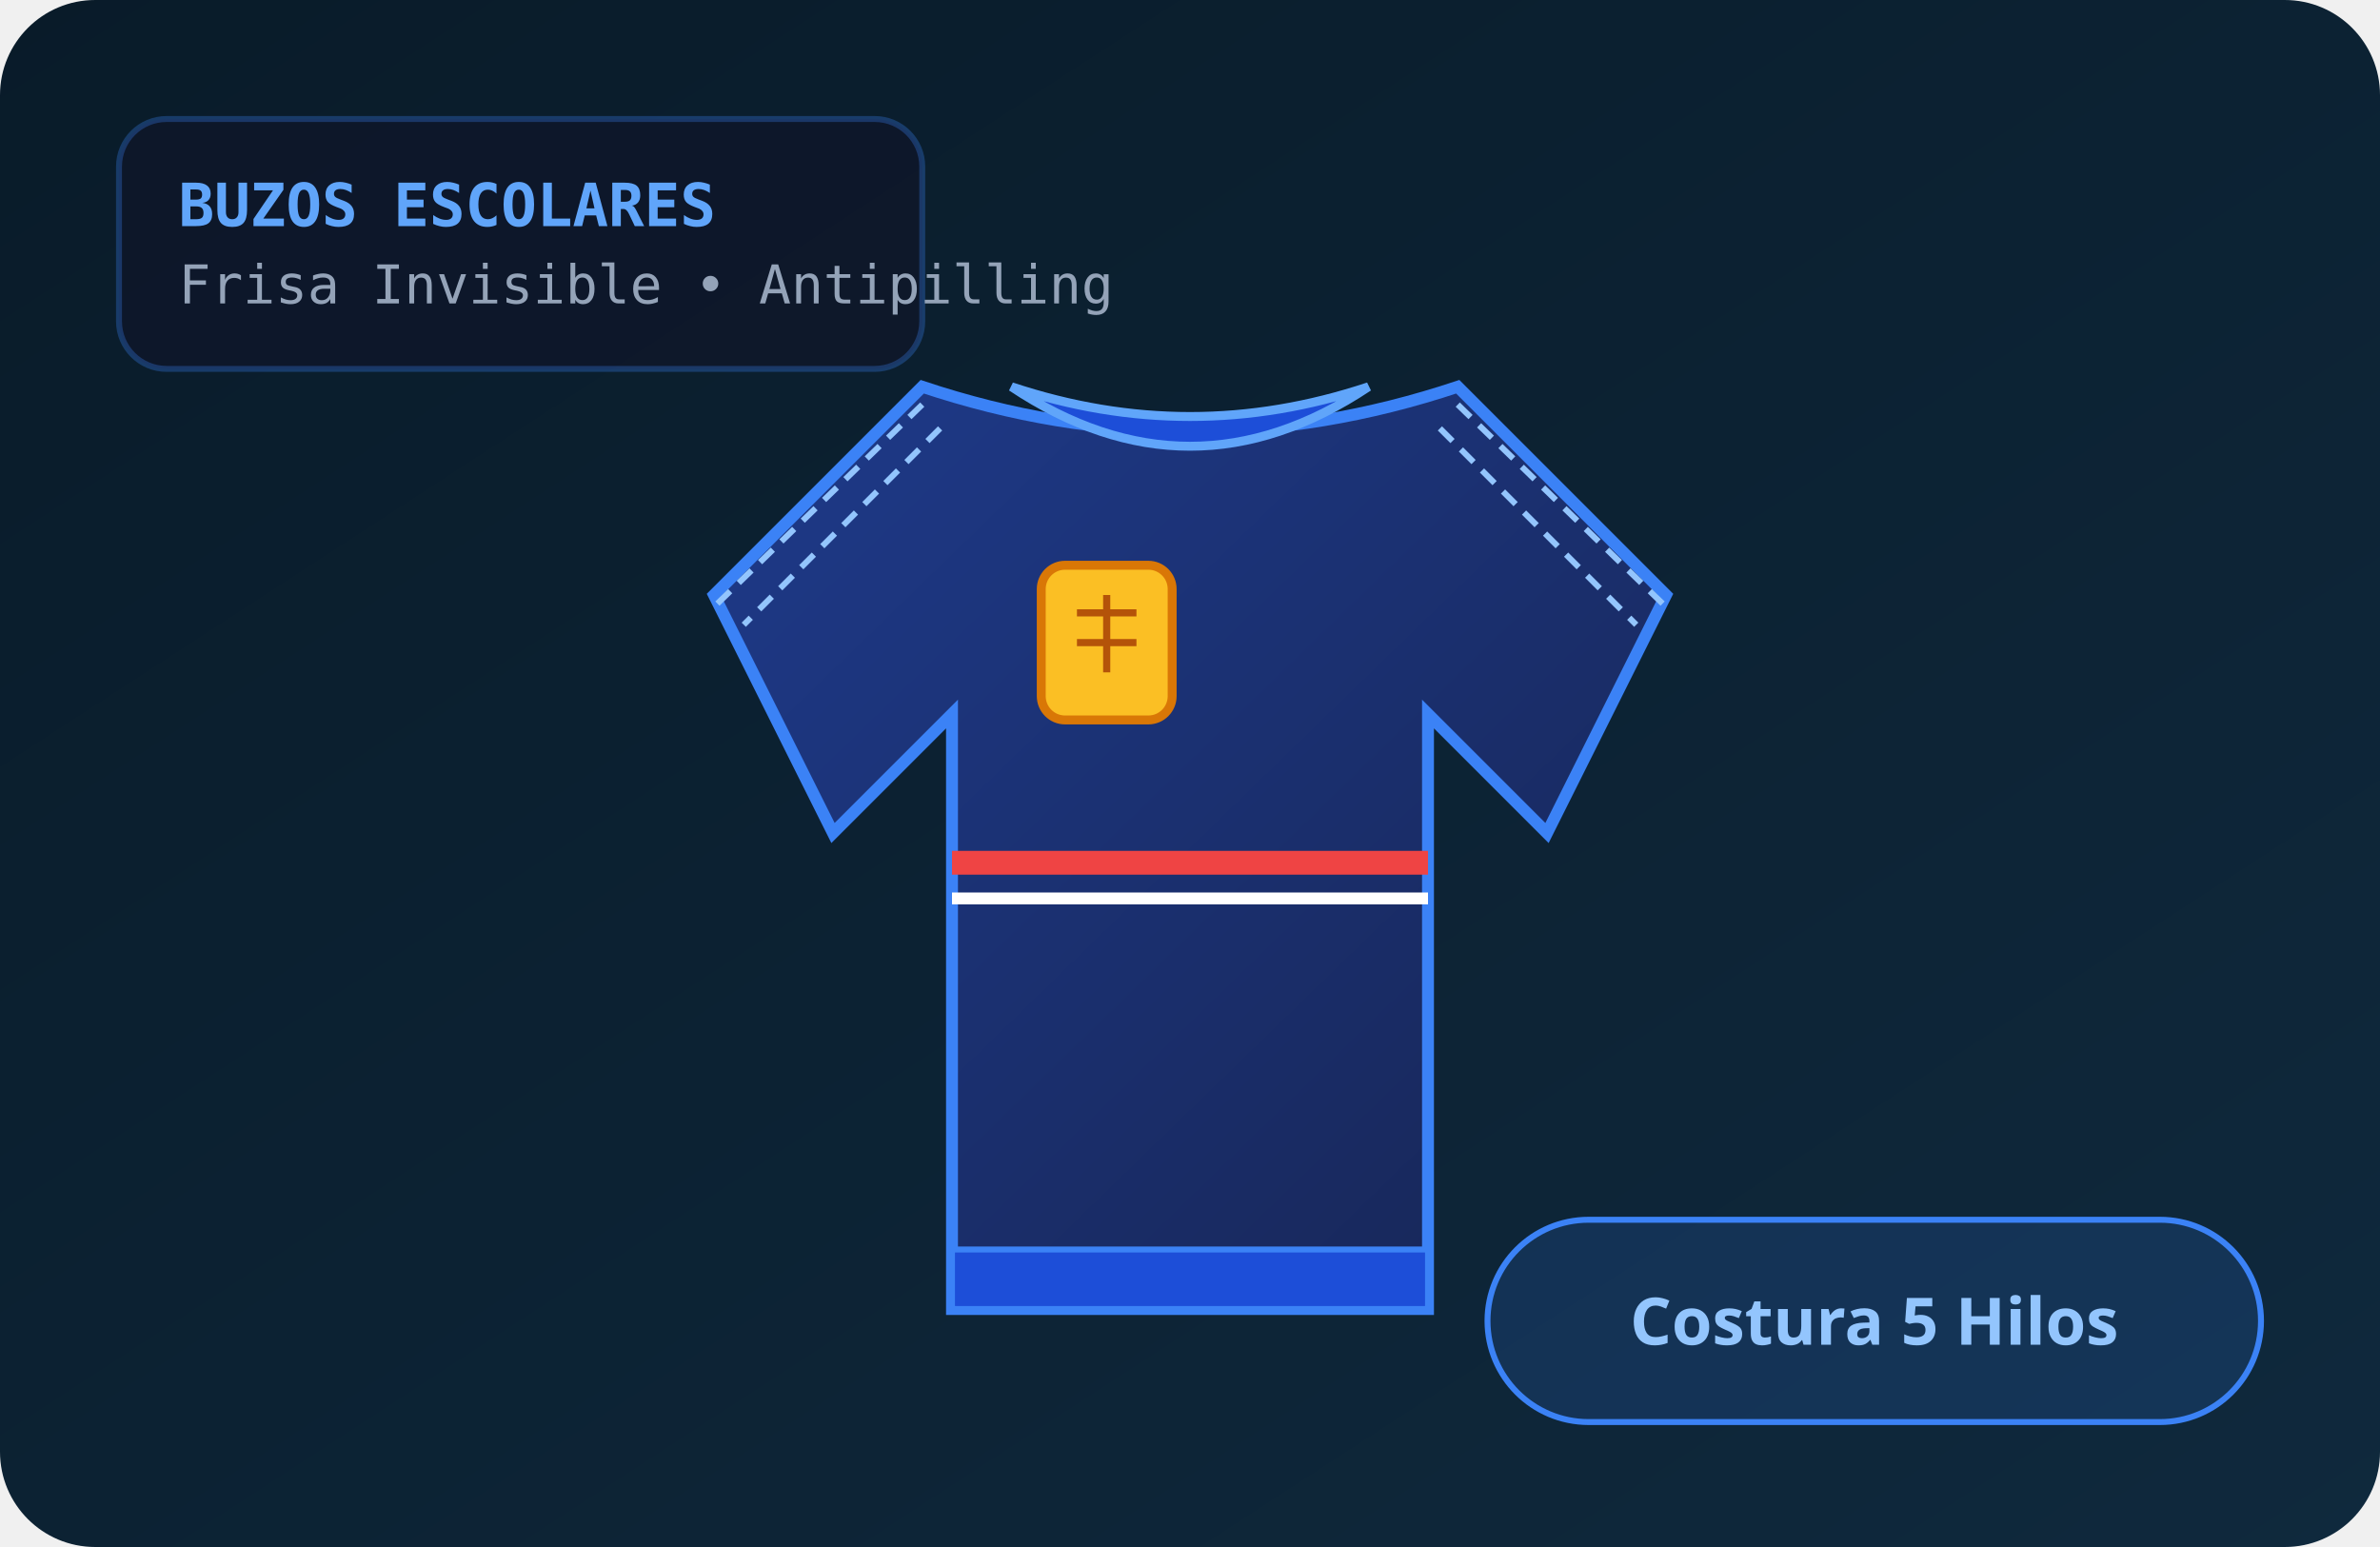
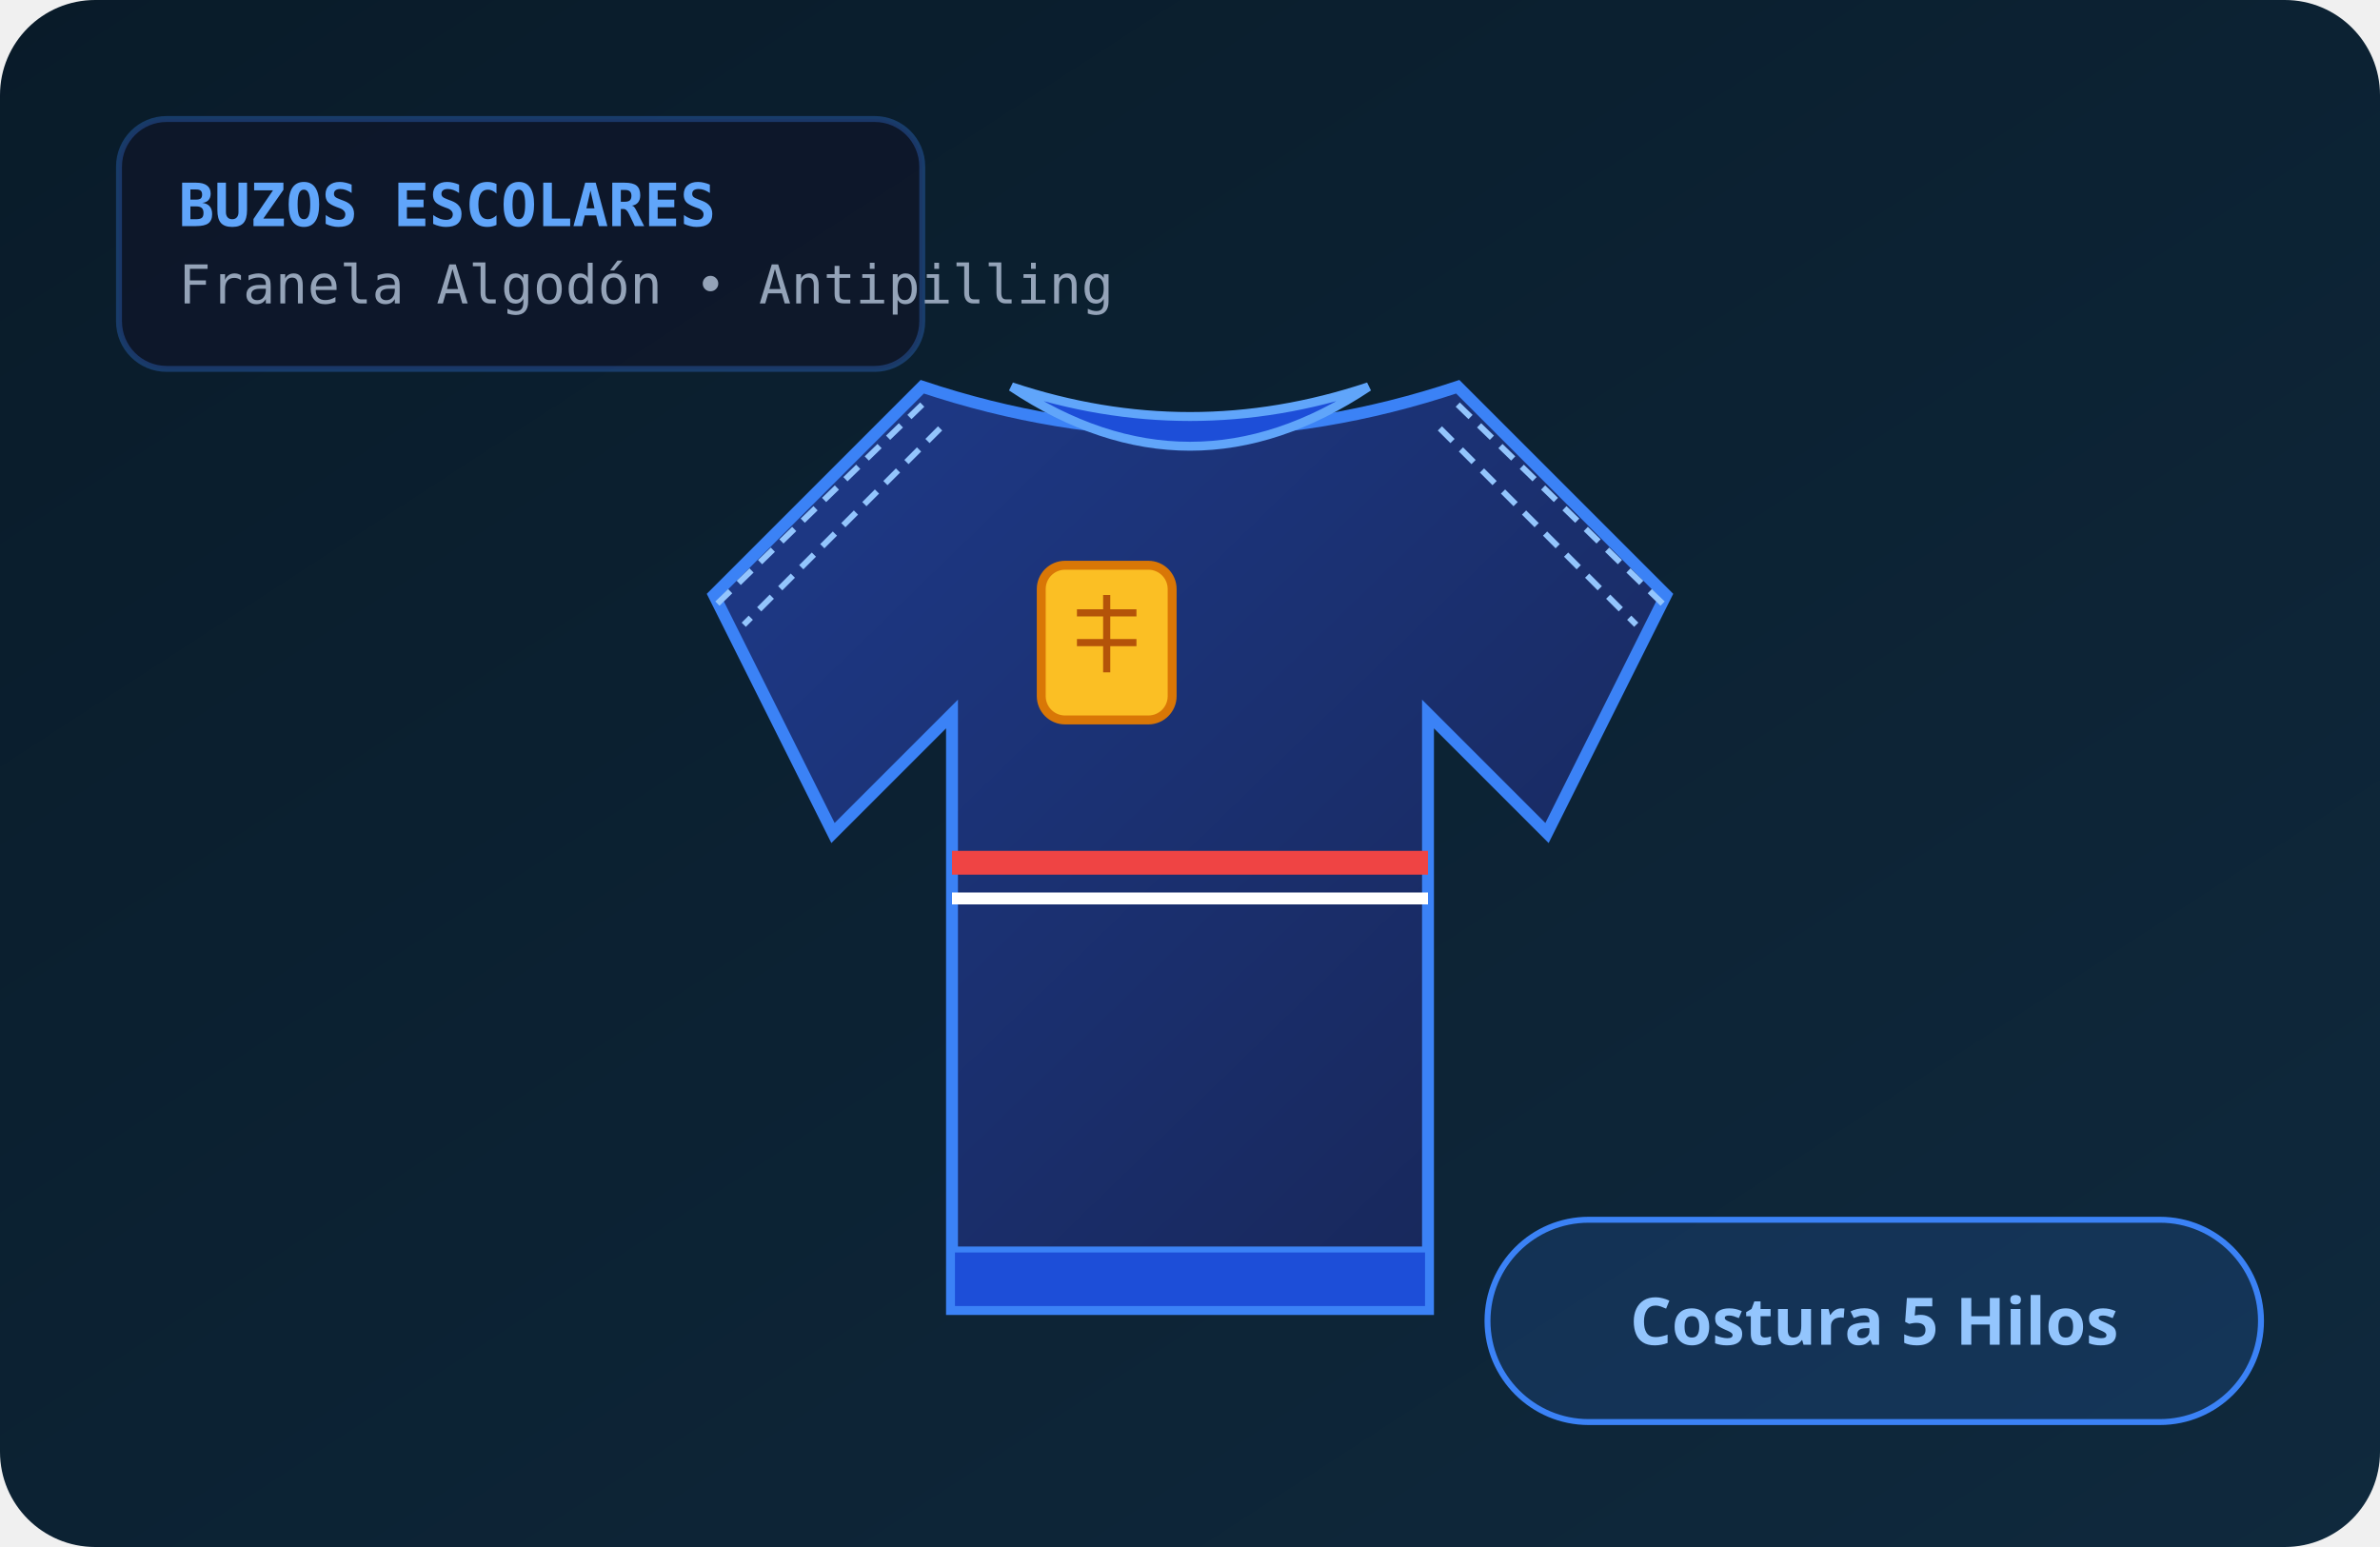
<svg xmlns="http://www.w3.org/2000/svg" viewBox="0 0 400 260" width="100%" height="100%" fill="none">
  <defs>
    <linearGradient id="hoodieBg" x1="0%" y1="0%" x2="100%" y2="100%">
      <stop offset="0%" stop-color="#091b29" />
      <stop offset="100%" stop-color="#0f293d" />
    </linearGradient>
    <linearGradient id="hoodieFabric" x1="0%" y1="0%" x2="100%" y2="100%">
      <stop offset="0%" stop-color="#1e3a8a" />
      <stop offset="100%" stop-color="#172554" />
    </linearGradient>
  </defs>
  <rect width="400" height="260" rx="16" fill="url(#hoodieBg)" />
  <g transform="translate(110, 25)">
    <path d="M45 40 L10 75 L30 115 L50 95 V195 H130 V95 L150 115 L170 75 L135 40 Q90 55 45 40 Z" fill="url(#hoodieFabric)" stroke="#3b82f6" stroke-width="2" />
    <path d="M60 40 Q90 60 120 40 Q90 50 60 40 Z" fill="#1d4ed8" stroke="#60a5fa" stroke-width="1.5" />
    <path d="M45 43 L10 77 M48 47 L15 80" stroke="#93c5fd" stroke-width="1" stroke-dasharray="3 2" />
    <path d="M135 43 L170 77 M132 47 L165 80" stroke="#93c5fd" stroke-width="1" stroke-dasharray="3 2" />
    <rect x="50" y="185" width="80" height="10" fill="#1d4ed8" stroke="#3b82f6" stroke-width="1" />
    <rect x="65" y="70" width="22" height="26" rx="4" fill="#fbbf24" stroke="#d97706" stroke-width="1.5" />
    <path d="M71 78 H81 M71 83 H81 M76 75 V88" stroke="#b45309" stroke-width="1.2" />
    <line x1="50" y1="120" x2="130" y2="120" stroke="#ef4444" stroke-width="4" />
    <line x1="50" y1="126" x2="130" y2="126" stroke="#ffffff" stroke-width="2" />
  </g>
  <rect x="20" y="20" width="135" height="42" rx="8" fill="rgba(15, 23, 42, 0.85)" stroke="rgba(59, 130, 246, 0.3)" />
  <text x="30" y="38" fill="#60a5fa" font-family="monospace" font-size="10" font-weight="bold">BUZOS ESCOLARES</text>
-   <text x="30" y="51" fill="#94a3b8" font-family="monospace" font-size="9">Frisa Invisible • Antipilling</text>
+   <text x="30" y="51" fill="#94a3b8" font-family="monospace" font-size="9">Franela Algodón • Antipilling</text>
  <g transform="translate(250, 205)">
    <rect width="130" height="34" rx="17" fill="rgba(59, 130, 246, 0.15)" stroke="#3b82f6" stroke-width="1" />
    <text x="65" y="21" text-anchor="middle" fill="#93c5fd" font-family="sans-serif" font-size="11" font-weight="600">Costura 5 Hilos</text>
  </g>
</svg>
